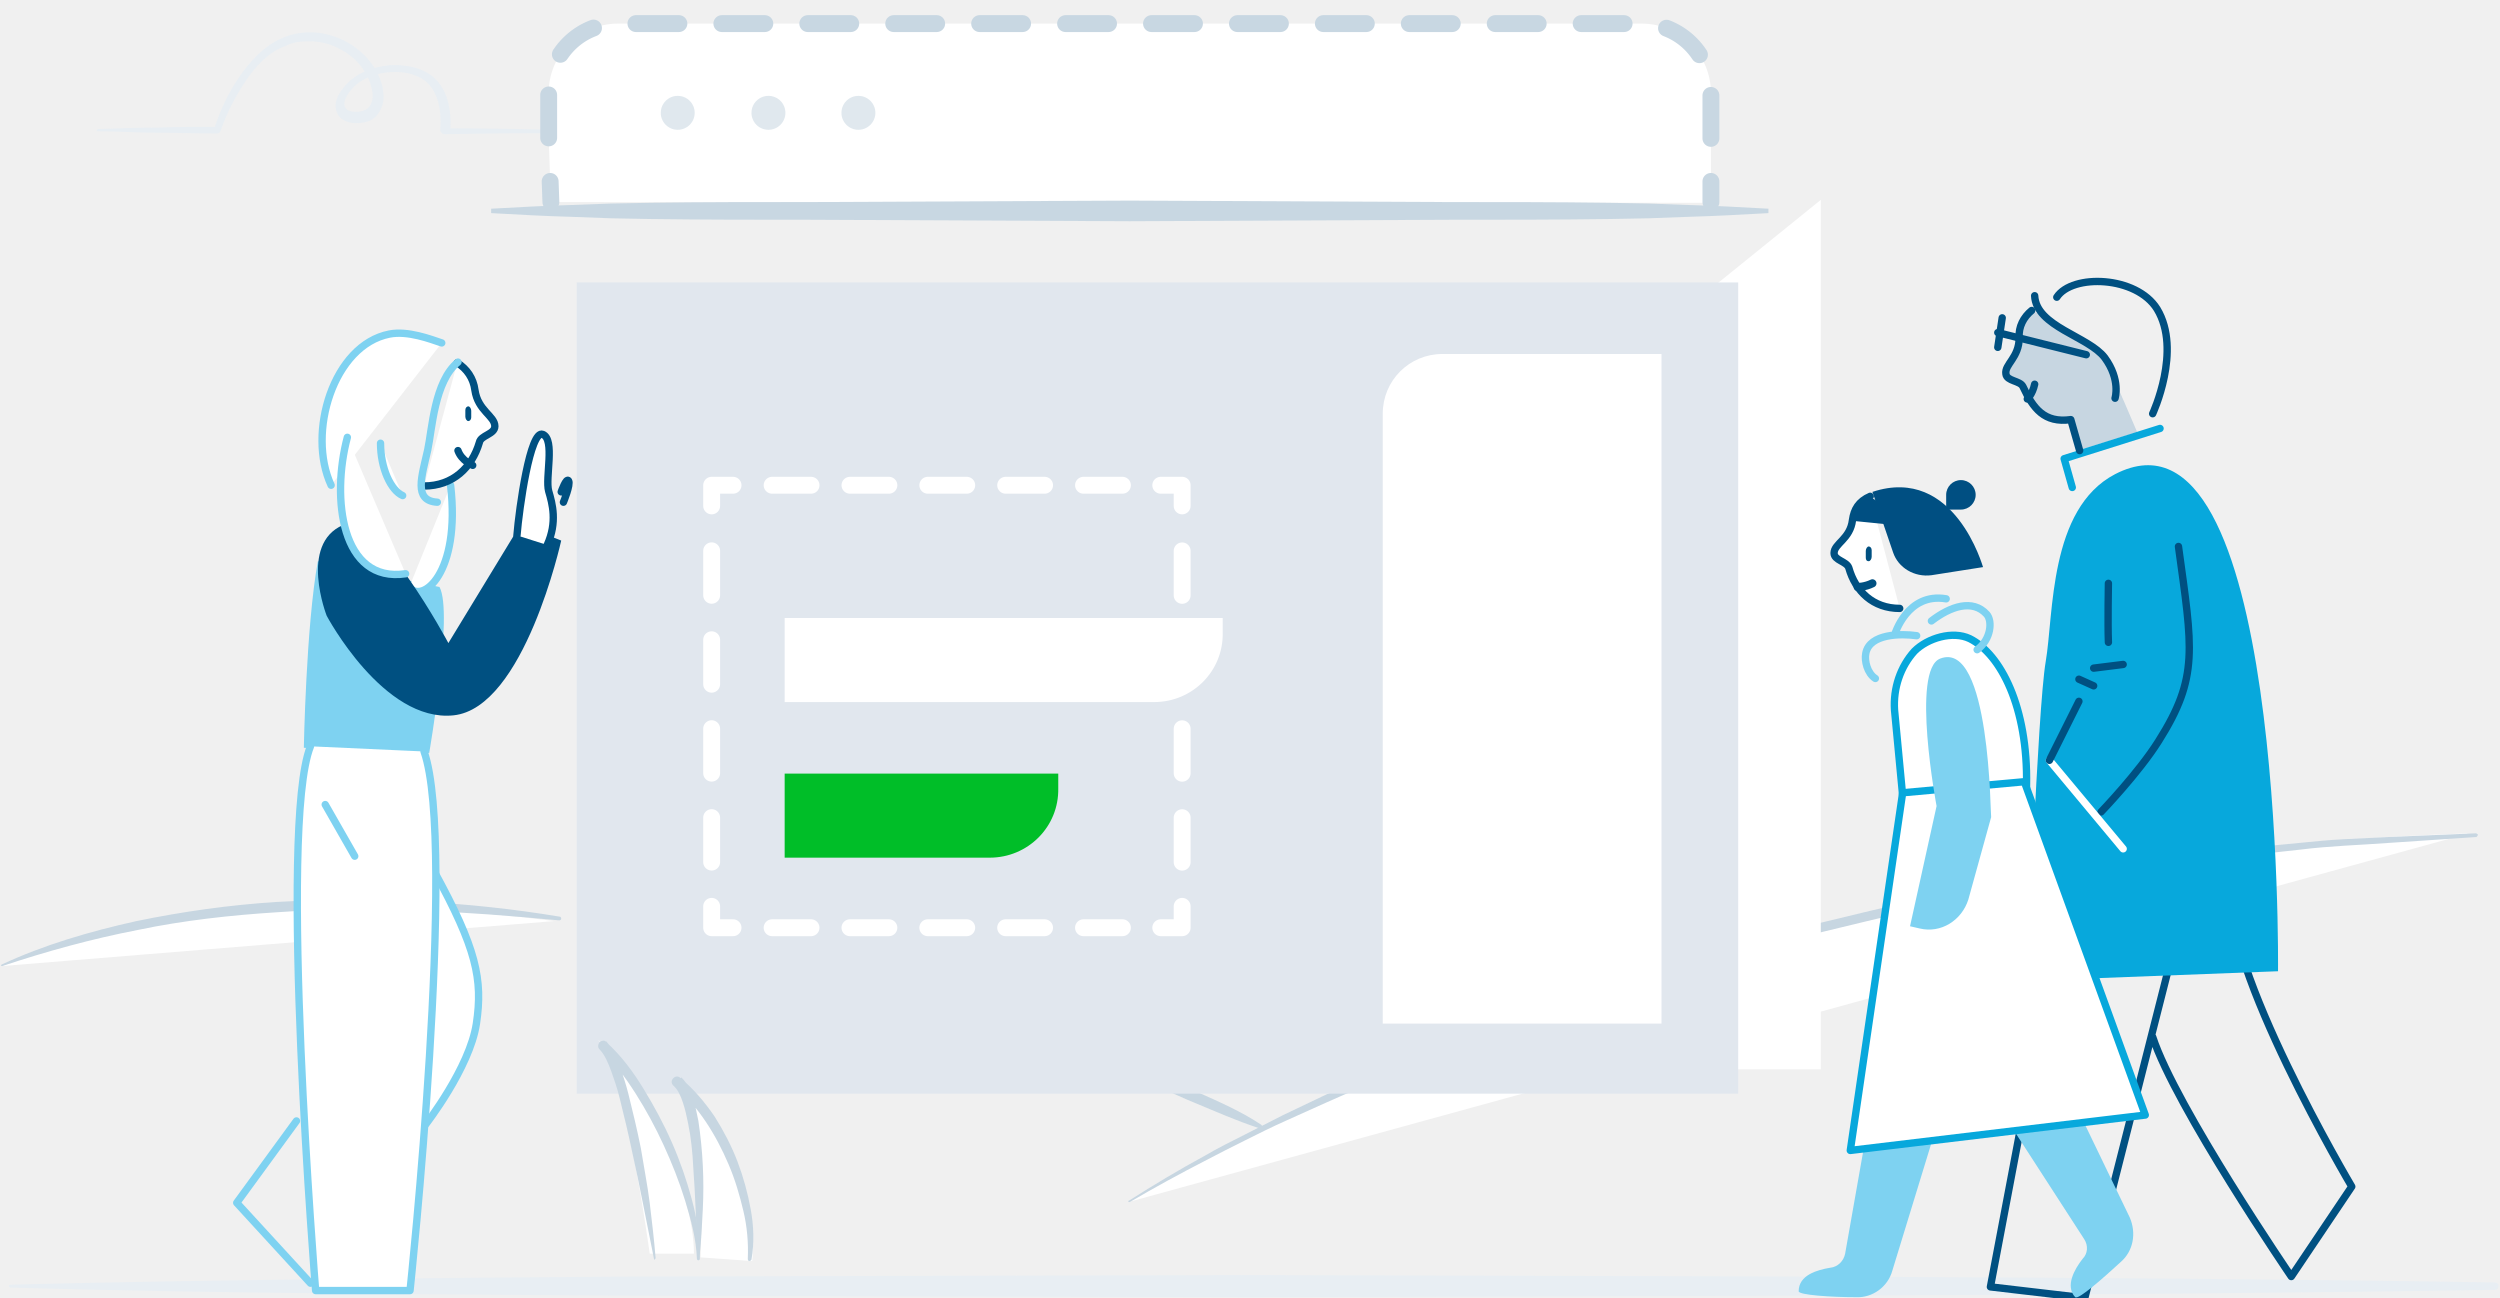
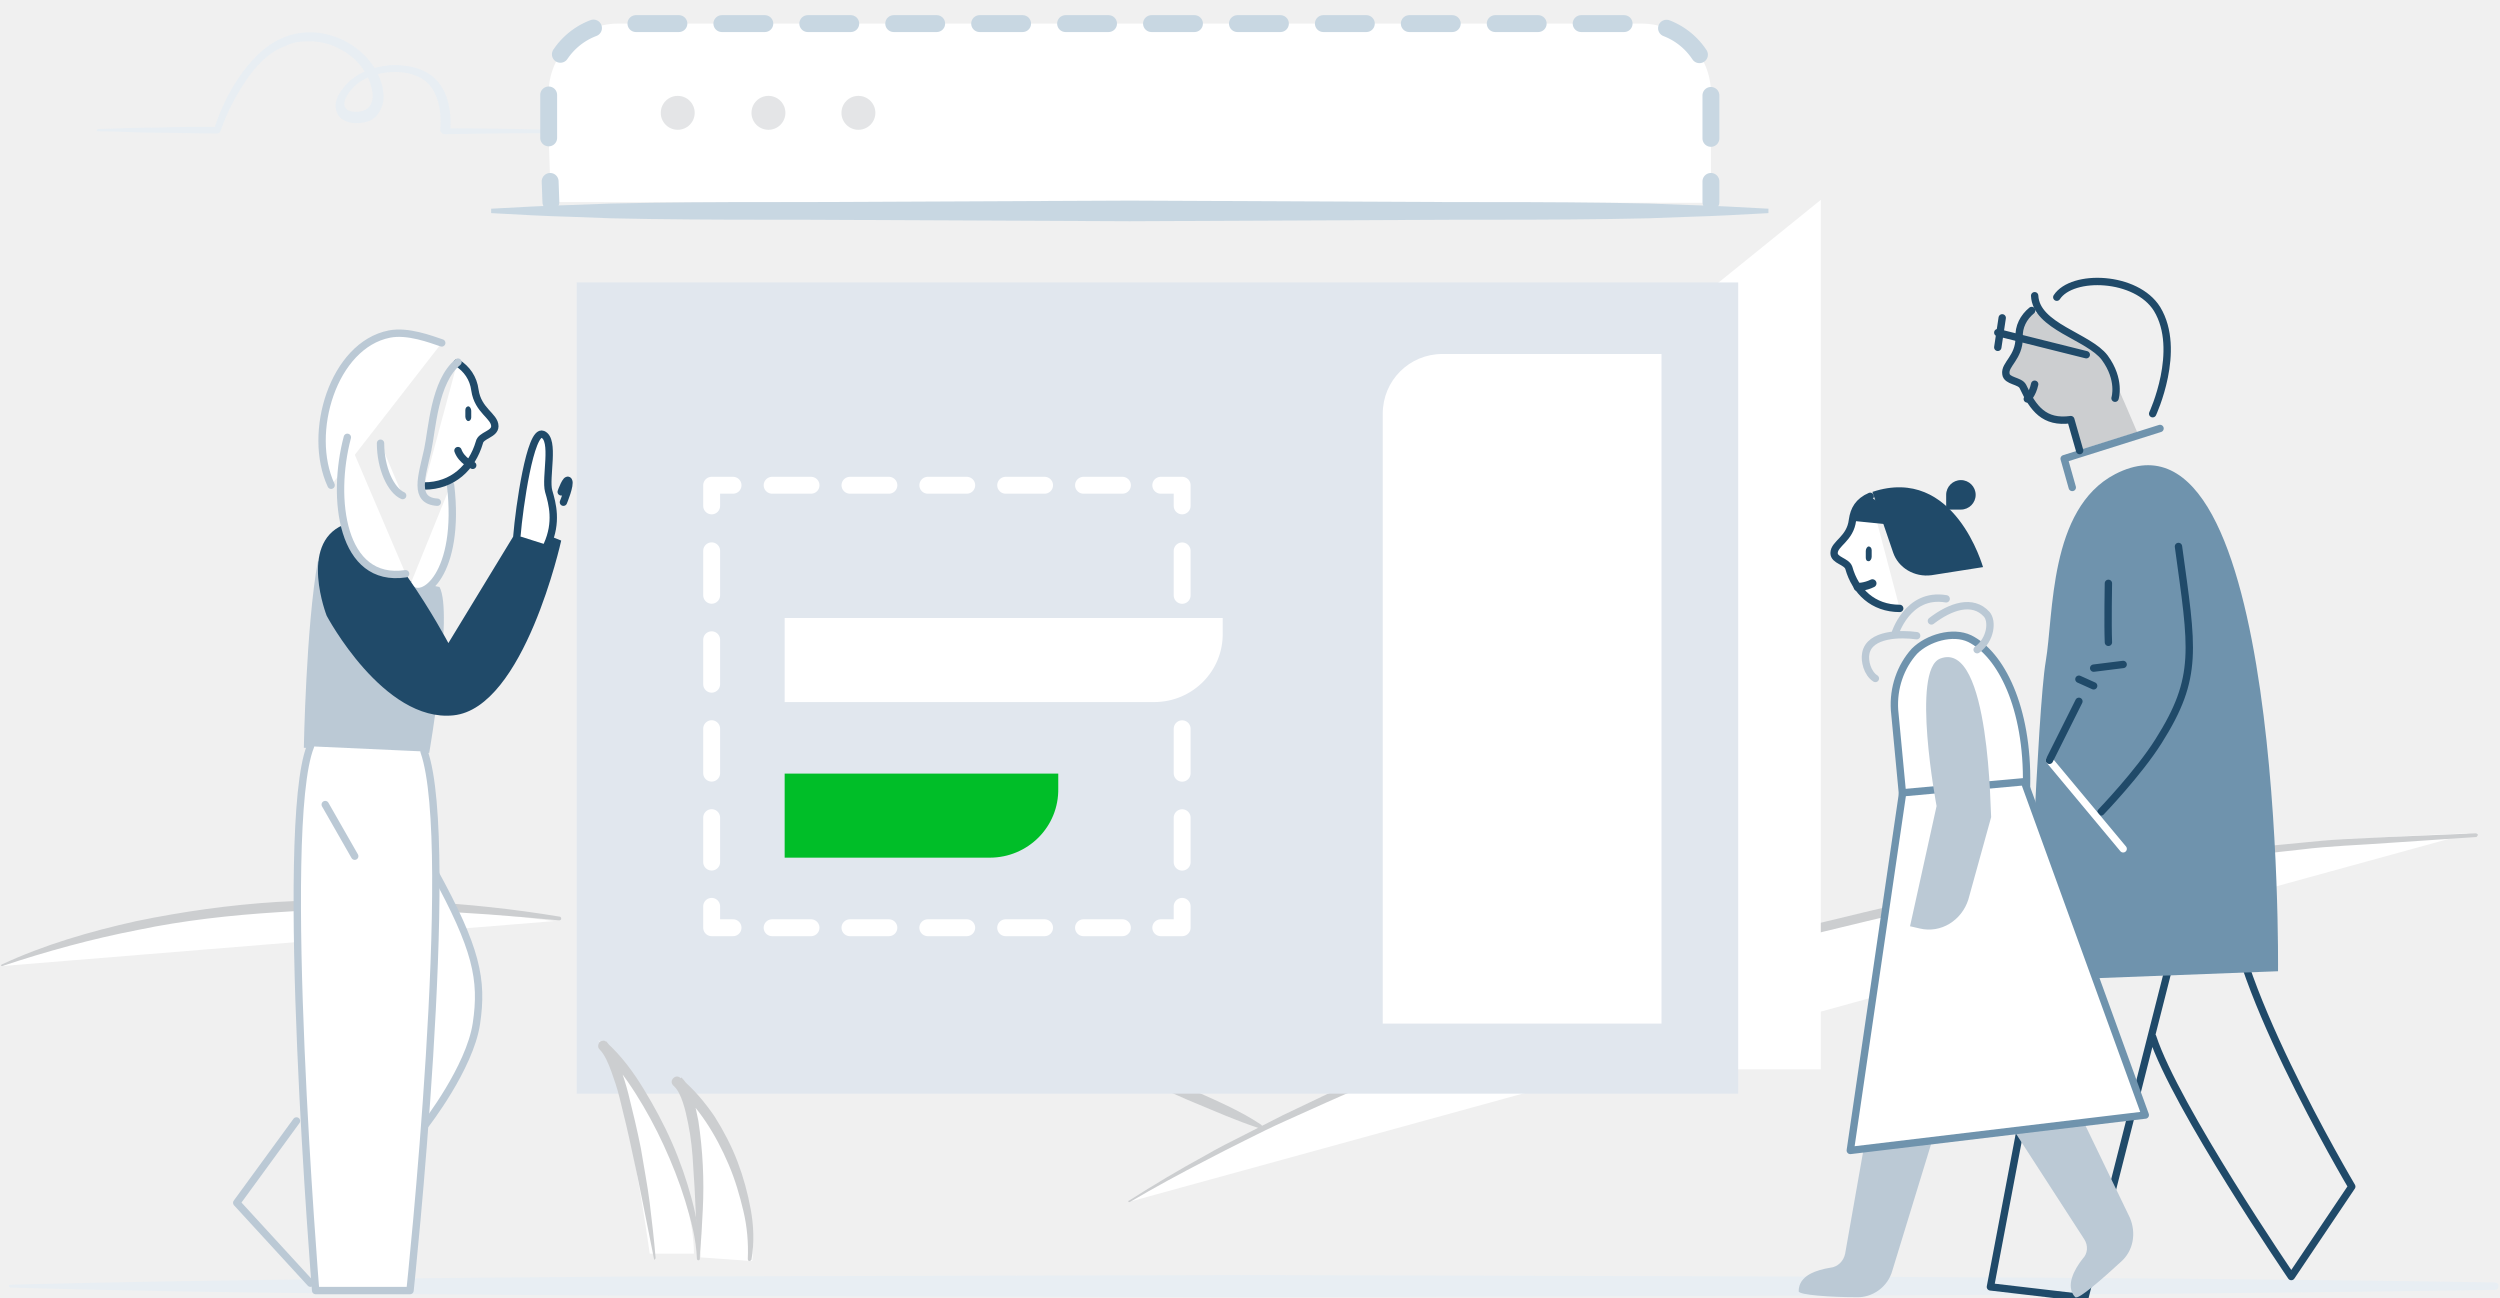
<svg xmlns="http://www.w3.org/2000/svg" id="Layer_1" viewBox="0 0 339 176" enable-background="new 0 0 339 176">
-   <style>.st0{fill:#e8eef3}.st1{fill:#fff}.st2{fill:#c7d6e1}.st3{fill:none;stroke:#7ed2f1;stroke-width:.999;stroke-linecap:round;stroke-linejoin:round}.st4{fill:#7ed2f1}.st5{fill:none;stroke:#005081;stroke-width:.999;stroke-linecap:round;stroke-linejoin:round}.st6{fill:#005081}.st7{fill:none;stroke:#07a8dc;stroke-width:.999;stroke-linecap:round;stroke-linejoin:round}.st8{fill:#07a8dc}.st9{filter:url(#Adobe_OpacityMaskFilter)}.st10{mask:url(#b_2_);fill:#7ed2f1}.st11{fill:#004f82}.st12,.st13{fill:none;stroke:#fff;stroke-width:.999;stroke-linecap:round;stroke-linejoin:round}.st13{stroke:#005081;stroke-width:1.104}.st14{fill:#e9eff4}.st15,.st16{fill:none;stroke:#c8d7e2;stroke-width:2.29;stroke-linecap:round;stroke-linejoin:round}.st16{stroke-dasharray:5.826,5.826}.st17{fill:#c8d7e2}.st18{fill:#e1e7ee}.st19,.st20,.st21{fill:none;stroke:#fff;stroke-width:2.29;stroke-linecap:round;stroke-linejoin:round}.st20,.st21{stroke-dasharray:5.278,5.278}.st21{stroke-dasharray:6.03,6.03}.st22{fill:#00be28}.st23{opacity:.26;fill:#86a6bd}</style>
+   <style>.st0{fill:#e8eef3}.st1{fill:#fff}.st2{fill:#CCCED0}.st3{fill:none;stroke:#BBC9D5;stroke-width:.999;stroke-linecap:round;stroke-linejoin:round}.st4{fill:#BBC9D5}.st5{fill:none;stroke:#204A69;stroke-width:.999;stroke-linecap:round;stroke-linejoin:round}.st6{fill:#204A69}.st7{fill:none;stroke:#6F93AD;stroke-width:.999;stroke-linecap:round;stroke-linejoin:round}.st8{fill:#6F93AD}.st9{filter:url(#Adobe_OpacityMaskFilter)}.st10{mask:url(#b_2_);fill:#BBC9D5}.st11{fill:#204A69}.st12,.st13{fill:none;stroke:#fff;stroke-width:.999;stroke-linecap:round;stroke-linejoin:round}.st13{stroke:#204A69;stroke-width:1.104}.st14{fill:#F6F6F6}.st15,.st16{fill:none;stroke:#c8d7e2;stroke-width:2.29;stroke-linecap:round;stroke-linejoin:round}.st16{stroke-dasharray:5.826,5.826}.st17{fill:#c8d7e2}.st18{fill:#e1e7ee}.st19,.st20,.st21{fill:none;stroke:#fff;stroke-width:2.29;stroke-linecap:round;stroke-linejoin:round}.st20,.st21{stroke-dasharray:5.278,5.278}.st21{stroke-dasharray:6.03,6.03}.st22{fill:#00be28}.st23{opacity:.26;fill:#969CA1}</style>
  <path class="st0" d="M13.3 17.5c2.7-.1 5.4-.2 8.1-.2 2.7-.1 5.4-.1 8.1-.1l-.5.4c.8-2.5 1.9-4.9 3.4-7.1 1.5-2.2 3.4-4.3 6-5.4 5.5-2.3 12.2 1.2 13.5 6.8.1.7.2 1.4 0 2.2-.2.7-.6 1.5-1.3 2-.7.5-1.6.6-2.3.6-.7 0-1.7-.2-2.3-.9-.6-.8-.6-1.7-.3-2.4.2-.7.7-1.3 1.2-1.9 1-1.1 2.3-1.8 3.6-2.2 1.4-.4 2.8-.6 4.2-.4 1.4.1 2.9.6 4 1.5s1.8 2.3 2.1 3.6c.3 1.3.4 2.7.2 4l-.5-.6c5.8 0 11.7.1 17.5.3.1 0 .2.1.2.2s-.1.2-.2.2c-6-.1-11.8 0-17.7.1-.3 0-.5-.2-.6-.5v-.1c.2-2.4-.2-5.1-2-6.6-.9-.7-2.1-1.1-3.3-1.2-1.2-.1-2.5 0-3.7.4-1.2.4-2.3 1-3 1.9-.4.4-.7.9-.9 1.4-.2.5-.1 1 .1 1.2.4.6 2.1.6 2.8.1.8-.5 1-1.7.7-2.8-.5-2.3-2.2-4.3-4.4-5.4-1.1-.6-2.3-.9-3.6-1-1.2 0-2.5 0-3.6.6-2.3.8-4.1 2.7-5.5 4.8-1.4 2.1-2.6 4.4-3.4 6.8-.1.2-.3.3-.5.3-2.7 0-5.4-.1-8.1-.1-2.7 0-5.4-.2-8.1-.2-.1 0-.1-.1-.1-.1.1-.1.1-.2.2-.2" />
  <path class="st1" d="M153 163s71-46.3 181.8-50M153 145c10.6 4 17 7 17 7" />
  <path class="st2" d="M153.1 162.8c3.3-2.1 6.8-4.2 10.3-6.1 1.7-1 3.5-1.9 5.3-2.8 1.8-.9 3.5-1.8 5.3-2.7 3.6-1.7 7.2-3.5 10.8-5 3.6-1.6 7.3-3.2 11-4.7l5.6-2.2c1.8-.7 3.7-1.4 5.6-2 3.8-1.3 7.5-2.8 11.3-3.9l11.4-3.6 11.5-3.2 2.9-.8 2.9-.7 5.8-1.4c3.9-.9 7.7-1.9 11.7-2.6l11.7-2.3c3.9-.7 7.9-1.2 11.8-1.8 7.9-1.3 15.8-1.9 23.8-2.7 2-.2 4-.4 6-.5l6-.3 11.9-.5c.1 0 .3.1.3.2s-.1.2-.2.3l-11.9.8c-4 .3-7.9.4-11.9.9-7.9.9-15.8 1.6-23.7 3-3.9.6-7.9 1.1-11.8 1.8l-11.7 2.3c-3.9.7-7.8 1.7-11.6 2.6l-5.8 1.4-2.9.7-2.9.8L230 131c-3.8 1.1-7.6 2.4-11.4 3.6-3.8 1.1-7.5 2.6-11.3 3.9-1.9.7-3.8 1.3-5.6 2l-5.5 2.2c-1.8.7-3.7 1.4-5.5 2.2l-5.5 2.3c-3.7 1.5-7.3 3.2-10.9 4.8-1.8.8-3.6 1.7-5.4 2.6-1.8.9-3.6 1.8-5.3 2.7-3.5 1.8-7 3.7-10.4 5.7h-.2c0-.1 0-.2.1-.2" />
  <path class="st2" d="M153.2 145c1.6.3 3.1.8 4.7 1.3l4.5 1.8c2.9 1.3 5.9 2.6 8.6 4.4.1.1.2.2.1.4-.1.1-.2.1-.3.1-3.1-1-6-2.3-8.9-3.5-1.5-.6-2.9-1.3-4.4-1.9-1.5-.7-2.9-1.4-4.3-2.3-.1 0-.1-.1 0-.2-.1-.1-.1-.1 0-.1" />
  <path class="st1" d="M.2 131c23-8.9 49.7-9.4 74.9-6.1" />
  <path class="st2" d="M.2 130.8c5.8-2.7 12-4.5 18.3-5.9 6.3-1.3 12.7-2.2 19.1-2.6 12.8-.7 25.7-.1 38.3 2 .1 0 .2.1.2.3 0 .1-.1.2-.3.2-12.7-1.2-25.5-2-38.2-1.1-6.3.4-12.7 1.1-18.9 2.4-6.2 1.2-12.4 2.9-18.4 4.9-.1 0-.1 0-.2-.1.1 0 .1-.1.1-.1" />
  <path class="st1" d="M77.3 147l-.2-125.9M246.9 27.1V145H101.1" />
  <path class="st0" d="M1.4 174.2c28.1-.7 56.2-.9 84.2-1.1l84.2-.2c56.2.2 112.3.1 168.5 1 .3 0 .5.2.5.5s-.2.5-.5.5c-56.2.9-112.3.8-168.5 1l-84.2-.2c-28.1-.2-56.2-.3-84.2-1.1-.1 0-.2-.1-.2-.3 0 .1.1-.1.2-.1" />
  <path class="st2" d="M281.8 61.1l-1.2-4.2c-3.6.5-5.1-1.4-6.4-4.5-.4-.9-2.1-.7-2.3-1.7-.2-1.3 1.9-2.2 1.8-4.9 0-1.5.3-3.4 1.7-3.7 0 0 6.8 2.8 10.2 6.3 1.5 4.1 2.4 6 2.4 6l1.8 4.2-8 2.5z" />
  <path class="st1" d="M58.9 118.2c5.7 10.4 6.6 14.6 5.7 20.6-.9 6-6.9 13.7-6.9 13.7" />
  <path class="st3" d="M58.9 118.2c5.7 10.4 6.6 14.6 5.7 20.6-.9 6-6.9 13.7-6.9 13.7" />
  <path class="st4" d="M43.1 76.1c-1.6 8.8-1.9 25.3-1.9 25.3l17 .7s3.3-19 1.4-22.5" />
  <path class="st1" d="M61.1 65.8c1.4 12-3.9 16.1-5.6 13.8" />
  <path class="st3" d="M61.1 65.8c1.4 12-3.9 16.1-5.6 13.8" />
  <path class="st1" d="M62 49.2c1.3.8 2.2 2.1 2.4 3.7.4 2.8 2.7 3.5 2.7 4.9 0 1.1-1.9 1.2-2.1 2.2-1 3.4-3.6 5.9-7.5 5.9" />
  <path class="st5" d="M62 49.2c1.3.8 2.2 2.1 2.4 3.7.4 2.8 2.7 3.5 2.7 4.9 0 1.1-1.9 1.2-2.1 2.2-1 3.4-3.6 5.9-7.5 5.9m4.6-4.8c.5 1.4 2 2 2 2" />
  <path class="st6" d="M63.5 57.1c-.2 0-.4-.3-.4-.6v-.9c0-.3.2-.5.4-.5s.4.3.4.6v.9c0 .3-.2.5-.4.5m-17 14.1c4.7-2 14.3 16 14.3 16l9.8-16.1 5.5 2.2S71.1 96 61.5 97C52 98 44.3 83.5 44.3 83.5s-3.8-9.7 2.2-12.3" />
  <path class="st1" d="M42.1 101.2c-4.4 11 .7 73.8.7 73.8h12.8s6.4-60.3 1.9-73.1" />
  <path class="st3" d="M42.1 101.2c-4.4 11 .7 73.8.7 73.8h12.8s6.4-60.3 1.9-73.1m4.6-52.8c-3.2 2.6-3.5 9.1-4.1 11.9-.8 3.6-2 6.9 1.3 7.1" />
  <path class="st1" d="M44.9 65.8c-3.3-7.1.3-19 7.9-20.5 2.5-.5 5.6.7 7.1 1.2" />
  <path class="st3" d="M44.9 65.8c-3.3-7.1.3-19 7.9-20.5 2.5-.5 5.6.7 7.1 1.2M40.2 152l-8.1 11.1 10 10.9" />
  <path class="st1" d="M70.1 72.6c.3-3.7 1.8-14.4 3.5-13.7 1.7.7.3 5.9.8 7.7.5 1.7 1.2 4.2-.2 7.3" />
  <path class="st5" d="M70.1 72.6c.3-3.7 1.8-14.4 3.5-13.7 1.7.7.3 5.9.8 7.7.5 1.7 1.2 4.2-.2 7.3m1.9-7.2s.7-2 1-1.5c.3.5-.7 2.9-.7 2.9" />
  <path class="st1" d="M51.6 60.1c0 3.4 1.4 6.4 3 7.1" />
  <path class="st3" d="M51.6 60.1c0 3.4 1.4 6.4 3 7.1m-10.5 41.9l4 7" />
  <path class="st1" d="M47.1 59.3c-2.2 8.3-.8 19.8 7.9 18.5" />
  <path class="st3" d="M47.1 59.3c-2.2 8.3-.8 19.8 7.9 18.5" />
  <path class="st1" d="M256.9 96.3l1.1 11.6s6.4 16.4 1.1 10.2c7.1 8.3 15.6-2 15.7-11.6.2-10.6-3.5-17.8-7.7-19.9-2.3-1.1-5.7-.1-7.5 1.7-1.9 2.1-2.9 5-2.7 8" />
  <path class="st7" d="M256.9 96.3l1.1 11.6s6.4 16.4 1.1 10.2c7.1 8.3 15.6-2 15.7-11.6.2-10.6-3.5-17.8-7.7-19.9-2.3-1.1-5.7-.1-7.5 1.7-1.9 2.1-2.9 5-2.7 8z" />
  <path class="st3" d="M263.9 81.2c-5.3-.9-7 4.9-7 4.9m3 .1c-2.1-.3-6.4-.3-6.9 2.4-.2 1 .2 2.7 1.3 3.4m7.6-7.8c2.6-2 5.6-3 7.5-.9.8.9.6 3.4-1.3 4.8" />
  <path class="st5" d="M302.6 120.1c-1.6 10.6 16.3 40.8 16.3 40.8l-8.2 12.2s-15.7-23-18.8-32.5m-14.3-6.7l-7.7 40.6 12.8 1.5 12.2-48" />
  <path class="st8" d="M286.8 64.3c-9 4.7-8.3 19-9.4 25.4-1.1 6.4-2.5 43.3-2.5 43.3l34-1.3s.9-79.3-22.1-67.4" />
  <path class="st4" d="M256.2 136l-6 34c-.2 1-1 1.8-2 1.9-1.8.3-4.3 1-4.3 3.2 0 .5 4.4.8 7.8.8 2.2.1 4.3-1.4 4.9-3.6l10.2-33.3" />
  <g transform="translate(264 133)">
    <defs>
      <filter id="Adobe_OpacityMaskFilter" filterUnits="userSpaceOnUse" x=".1" y="1.2" width="25.3" height="41.8">
        <feColorMatrix values="1 0 0 0 0 0 1 0 0 0 0 0 1 0 0 0 0 0 1 0" />
      </filter>
    </defs>
    <mask maskUnits="userSpaceOnUse" x=".1" y="1.2" width="25.3" height="41.8" id="b_2_">
      <g class="st9">
        <path id="a_2_" class="st1" d="M.1 1.2h25.3V43H.1V1.2z" />
      </g>
    </mask>
    <path class="st10" d="M.1 6.4L18.6 35c.6.9.5 2-.2 2.7-1.1 1.4-2.4 3.7-1 5.2.4.4 3.7-2.5 6.2-4.8 1.7-1.5 2.1-3.9 1.2-6L9.9 1.2" />
  </g>
  <path class="st11" d="M253.9 66.7l2.8 8.2c.7 2.1 2.9 3.4 5.2 3.1l7-1.1c0 .1-3.8-13.9-15-10.2" />
  <path class="st5" d="M275.9 52.1c-.3 1.4-1 2-1 2" />
  <path class="st1" d="M258 107.5l-7.1 48.5 40-4.8-16.4-45.2-16.5 1.5z" />
  <path class="st7" d="M258 107.5l-7.1 48.5 40-4.8-16.4-45.2-16.5 1.5z" />
  <path class="st4" d="M263.1 89.3c-4 1.5-.5 20-.5 20l-3.6 16.3 1.3.3c2.9.7 5.7-1.1 6.6-3.9l3.1-11.2c-.1 0-.1-24.1-6.9-21.5" />
  <path class="st5" d="M295.4 74.1c1.9 13.9 2.8 17.7-2.7 26.4-2.7 4.3-7.8 9.6-7.8 9.6m1-31s-.1 5.5 0 8m-2 3.5l4-.5m-6 2l2 .9" />
  <path class="st12" d="M277.9 103.1l10 12" />
  <path class="st5" d="M281.9 95.1l-4 8m5-55l-12-3m.6-2l-.6 4m5-7c.2 4.2 7.3 5.5 9.5 8.4 2.2 3 1.4 5.5 1.4 5.5m-7.9-13.7c2.1-3.2 10.8-2.9 13.6 1.6 3.4 5.6-.6 14.2-.6 14.2" />
  <path class="st7" d="M292.9 58.1l-13 4.1 1.1 3.9" />
  <path class="st5" d="M275.5 42.1c-1.1.9-1.8 2.2-1.7 3.7 0 2.7-2 3.6-1.8 4.9.1 1 1.9.9 2.3 1.7 1.4 3 2.9 5 6.5 4.5l1.2 4.2" />
  <path class="st11" d="M265.9 69.1h-2v-2c0-1.1.9-2 2-2s2 .9 2 2-.9 2-2 2" />
  <path class="st1" d="M253.6 67.3c-1.6.7-2.2 1.8-2.4 3.2-.3 2.6-2.5 3.2-2.5 4.5 0 1 1.7 1.1 2 2 .9 3.2 3.3 5.5 6.9 5.5" />
  <path class="st5" d="M253.6 67.3c-1.6.7-2.2 1.8-2.4 3.2-.3 2.6-2.5 3.2-2.5 4.5 0 1 1.7 1.1 2 2 .9 3.2 3.3 5.5 6.9 5.5" />
  <path class="st13" d="M253.9 79.1c-1 .5-2 .5-2 .5" />
  <path class="st11" d="M253 67.1c-1 1.5-2.1 3.5-2.1 3.5l5 .5-.3-2.6-2.6-1.4" />
  <path class="st6" d="M253.4 76.1c.2 0 .4-.3.4-.6v-.9c0-.3-.2-.5-.4-.5s-.4.3-.4.6v.9c0 .3.1.5.4.5" />
  <g>
    <path class="st1" d="M192.5 74.2h-1.4" />
    <path class="st14" d="M192.5 74.3c-.1.3-.2.3-.3.4-.1 0-.2.1-.3.1-.2 0-.5 0-.7-.3-.1-.1-.1-.3 0-.4.2-.3.5-.3.7-.3.1 0 .2 0 .3.1.1 0 .2.1.3.4.1-.2.1-.1 0 0z" />
    <path class="st1" d="M192.5 81.1h-1.4" />
    <path class="st14" d="M192.5 81.2c-.1.3-.2.3-.3.4-.1 0-.2.1-.3.1-.2 0-.5 0-.7-.3-.1-.1-.1-.3 0-.4.2-.3.5-.3.7-.3.1 0 .2 0 .3.1.1 0 .2.1.3.4.1-.1.1 0 0 0z" />
    <path class="st1" d="M192.5 83.7h-1.4" />
    <path class="st14" d="M192.5 83.8c-.1.3-.2.3-.3.4-.1 0-.2.1-.3.1-.2 0-.5 0-.7-.3-.1-.1-.1-.3 0-.4.2-.3.5-.3.7-.3.1 0 .2 0 .3.1.1 0 .2.1.3.4.1-.1.1-.1 0 0z" />
    <g>
      <path class="st1" d="M192.5 90.9h-1.4" />
      <path class="st14" d="M192.5 91c-.1.3-.2.3-.3.4-.1 0-.2.1-.3.1-.2 0-.5 0-.7-.3-.1-.1-.1-.3 0-.4.2-.3.5-.3.7-.3.1 0 .2 0 .3.1.1 0 .2.1.3.4.1-.1.1 0 0 0z" />
    </g>
    <g>
      <path class="st1" d="M192.5 97.9h-1.4" />
      <path class="st14" d="M192.5 97.9c-.1.3-.2.3-.3.4-.1 0-.2.1-.3.1-.2 0-.5 0-.7-.3-.1-.1-.1-.3 0-.4.2-.3.5-.3.7-.3.1 0 .2 0 .3.1.1 0 .2.1.3.4.1-.1.1 0 0 0z" />
    </g>
    <g>
      <path class="st1" d="M192.5 104.4h-1.4" />
      <path class="st14" d="M192.5 104.5c-.1.3-.2.3-.3.4-.1 0-.2.1-.3.1-.2 0-.5 0-.7-.3-.1-.1-.1-.3 0-.4.2-.3.5-.3.7-.3.1 0 .2 0 .3.1.1 0 .2.1.3.4.1-.1.1-.1 0 0z" />
    </g>
    <g>
      <path class="st1" d="M74.7 27.4l-.3-8.9v-5.9c0-5.2 4.2-9.4 9.4-9.4h138.8c5.2 0 9.4 4.2 9.4 9.4v14.9" />
      <path class="st15" d="M74.7 27.4l-.1-2.8" />
      <path class="st16" d="M74.4 18.7V12.6c0-5.2 4.2-9.4 9.4-9.4h138.8c5.2 0 9.4 4.2 9.4 9.4v9.1" />
      <path class="st15" d="M232 24.6v2.8" />
      <path class="st1" d="M239.8 28.6H66.6" />
      <path class="st17" d="M239.8 28.9c-3.6.2-7.2.4-10.8.5l-5.4.2-5.4.1c-7.2.1-14.4.1-21.7.1l-43.3.2-43.3-.2c-7.2 0-14.4 0-21.7-.1l-5.4-.1-5.4-.2c-3.6-.1-7.2-.3-10.8-.5v-.6c3.6-.2 7.2-.4 10.8-.5l5.4-.2 5.4-.1c7.2-.1 14.4-.1 21.7-.1l43.3-.2 43.3.2c7.2 0 14.4 0 21.7.1l5.4.1 5.4.2c3.6.1 7.2.3 10.8.5v.6z" />
      <path class="st1" d="M94.1 76.5h65.7v42.3H94.1zM159.8 64.3H94.1V55c0-6.7 5.5-12.2 12.2-12.2h53.5v21.5z" />
      <path class="st1" d="M149.6 86c-8 0-10.7 3.7-12.4 6.7-1.6 2.9-5.1 6.8-10.6 8.2-5.5 1.4-7.8 4.7-7.8 7.8h31.1l-.3-22.7z" />
      <path class="st18" d="M78.2 148.3v-110h157.5v110H117.8z" />
      <path class="st19" d="M160.3 122.9v2.9h-2.9" />
      <path class="st20" d="M152.2 125.8H102" />
      <path class="st19" d="M99.4 125.8h-2.9v-2.9" />
      <path class="st21" d="M96.5 116.9V71.7" />
      <path class="st19" d="M96.5 68.6v-2.8h2.9" />
      <path class="st20" d="M104.7 65.8h50.1" />
      <path class="st19" d="M157.4 65.8h2.9v2.8" />
      <path class="st21" d="M160.3 74.7v45.2" />
      <path class="st1" d="M156.5 95.2h-50.1V83.8h59.4v2c.1 5.2-4.1 9.4-9.3 9.4z" />
      <path class="st22" d="M134.2 116.3h-27.8v-11.4h37.1v2c.1 5.2-4.1 9.4-9.3 9.4z" />
      <g>
        <path class="st1" d="M225.3 138.8h-37.8V56.1c0-4.5 3.6-8.1 8.1-8.1h29.7v90.8z" />
      </g>
      <circle class="st23" cx="91.9" cy="15.3" r="2.3" />
      <circle class="st23" cx="104.2" cy="15.3" r="2.3" />
      <circle class="st23" cx="116.4" cy="15.3" r="2.3" />
    </g>
  </g>
  <g>
    <path class="st1" d="M88.1 170s-3.4-25.3-7-29c6.1 5.4 13 20.4 13 29" />
    <path class="st2" d="M88.7 170.8c-1-4.9-1.9-9.8-3-14.7-.5-2.4-1.1-4.9-1.7-7.3-.3-1.2-.7-2.4-1.1-3.5-.4-1.1-.9-2.3-1.6-3-.3-.3-.2-.7 0-1 .3-.2.7-.3.9 0 2.1 1.9 3.7 4.1 5.1 6.4 1.4 2.3 2.7 4.7 3.8 7.2 1.1 2.5 2 5.1 2.7 7.7.7 2.6 1.2 5.4 1.1 8.1 0 .1-.1.2-.2.2s-.2-.1-.2-.2c-.1-2.7-.8-5.3-1.6-7.9-.8-2.6-1.8-5.1-2.9-7.5-1.1-2.4-2.4-4.8-3.8-7s-3-4.4-4.9-6.1l.9-1c1 1.1 1.4 2.3 1.9 3.5.4 1.2.8 2.4 1.1 3.6.6 2.4 1.2 4.9 1.7 7.4.4 2.5.9 5 1.2 7.4.3 2.5.6 5 .8 7.5 0 .1 0 .1-.1.1 0 .2-.1.1-.1.1" />
    <path class="st1" d="M95 170.5s.9-20-2.9-23.5c6.5 5.1 10.7 16.6 9.9 24" />
    <path class="st2" d="M94.6 170.2c-.2-4-.3-8-.6-12-.1-2-.3-4-.7-5.9-.2-1-.4-1.9-.7-2.8-.3-.9-.7-1.8-1.3-2.3-.3-.3-.3-.7 0-1 .3-.3.7-.3 1 0 1.8 1.5 3.3 3.3 4.6 5.2 1.2 1.9 2.3 4 3.1 6.1.8 2.1 1.4 4.3 1.8 6.5.4 2.2.5 4.5.1 6.8 0 .1-.2.2-.3.2-.1 0-.2-.1-.2-.3.1-2.2-.1-4.4-.6-6.5-.5-2.1-1.1-4.2-2-6.3-1.7-4-4.1-7.9-7.4-10.7l1-1.1c.9.9 1.3 1.9 1.6 2.9.3 1 .5 2 .7 3 .3 2 .5 4 .6 6 .1 2 .1 4 0 6s-.2 4-.4 6c0 .1-.1.1-.1.1-.2.3-.2.2-.2.1" />
  </g>
</svg>
